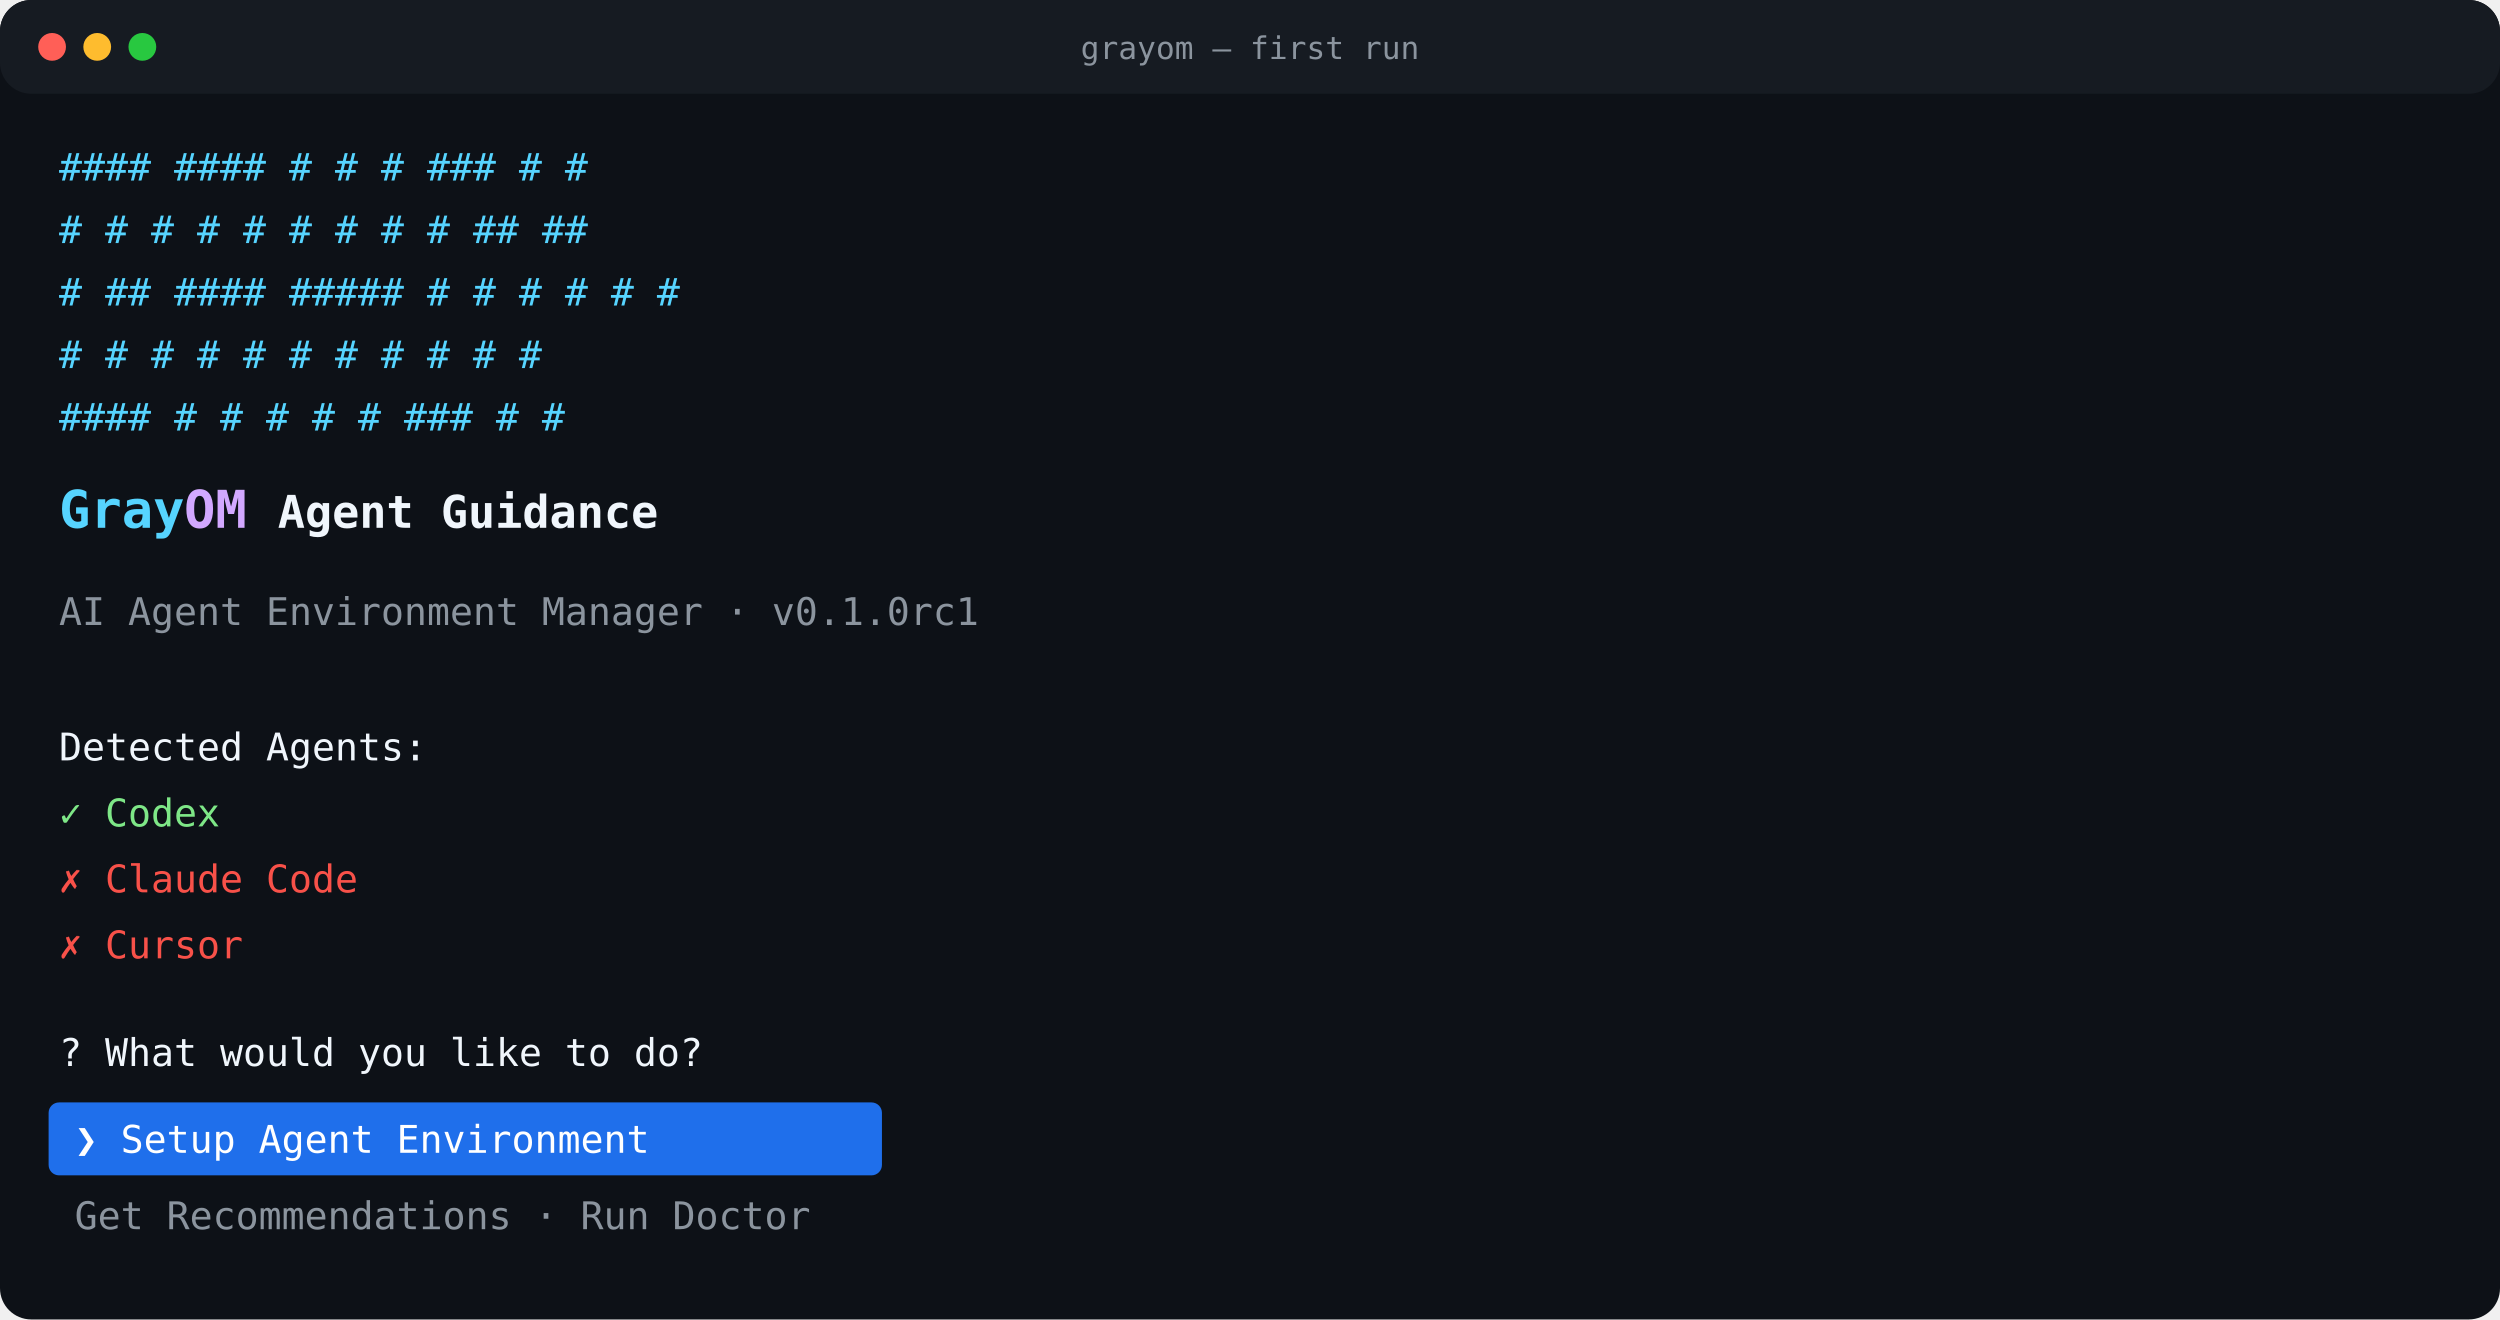
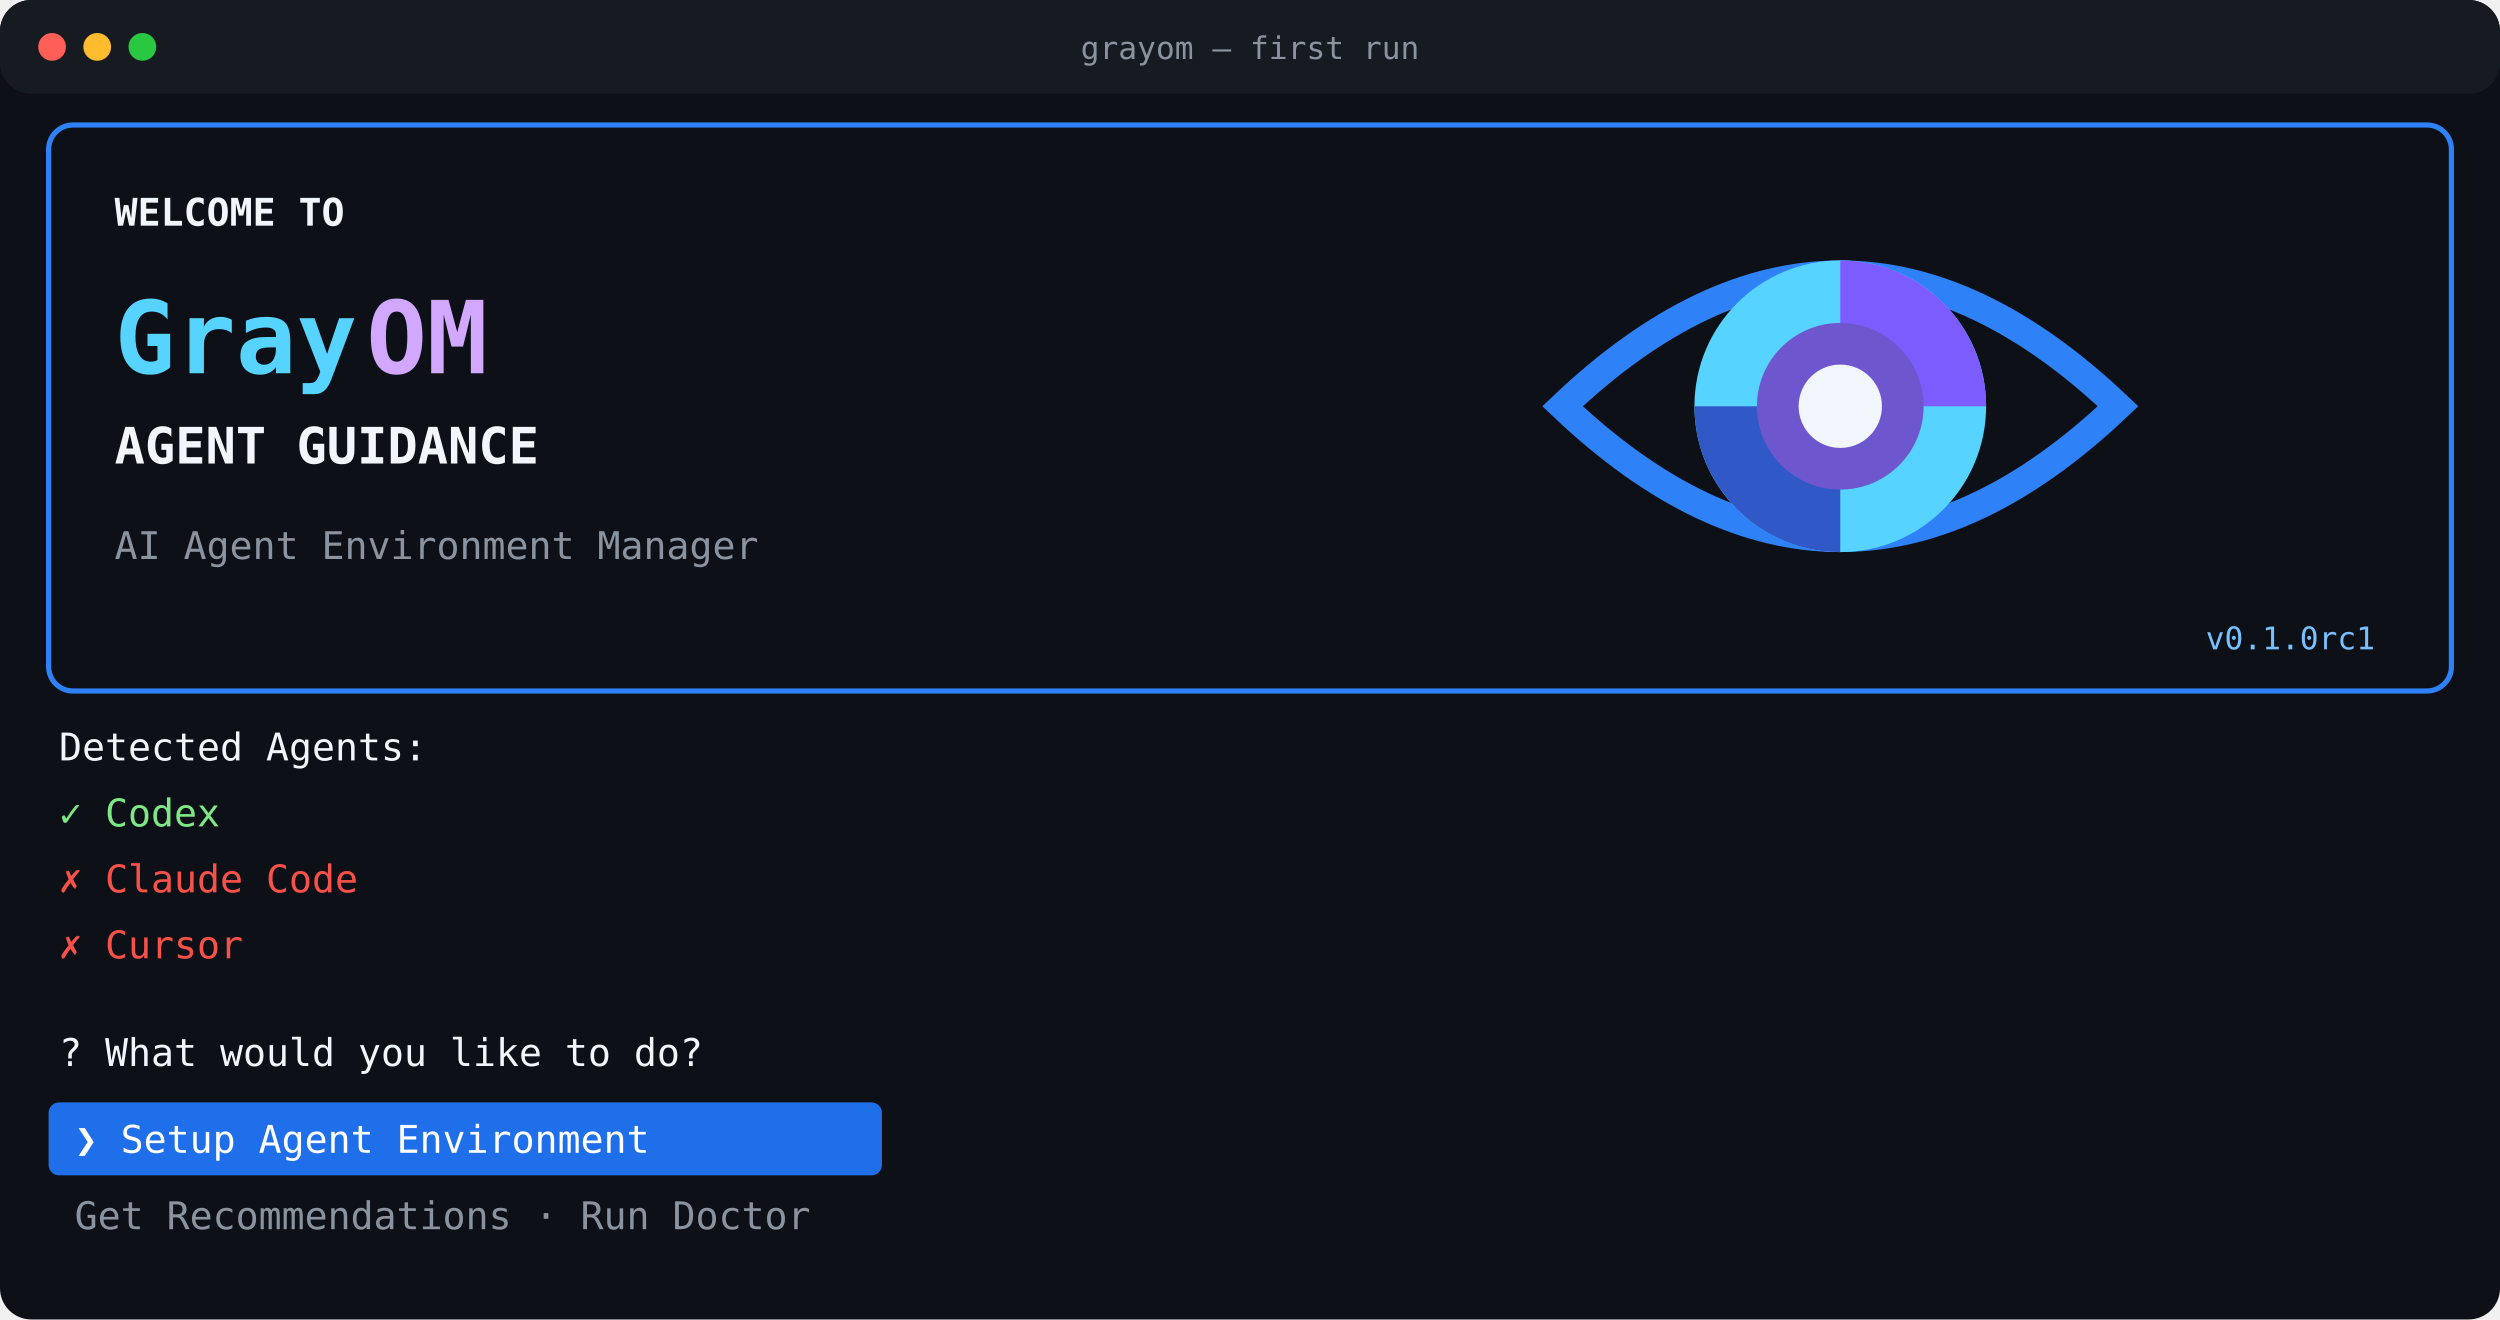
<svg xmlns="http://www.w3.org/2000/svg" width="1440" height="760" viewBox="0 0 1440 760">
  <rect width="1440" height="760" rx="18" fill="#0d1117" />
  <rect width="1440" height="54" rx="18" fill="#161b22" />
  <circle cx="30" cy="27" r="8" fill="#ff5f57" />
  <circle cx="56" cy="27" r="8" fill="#febc2e" />
  <circle cx="82" cy="27" r="8" fill="#28c840" />
-   <text x="720" y="34" text-anchor="middle" fill="#8b949e" font-family="DejaVu Sans Mono, monospace" font-size="18">grayom — first run</text>
-   <g font-family="DejaVu Sans Mono, monospace" font-size="22">
-     <text x="34" y="104" fill="#56d4ff">  ####   ####      #     #   #    ###    #   #</text>
-     <text x="34" y="140" fill="#56d4ff"> #       #   #    # #     # #    #   #   ## ##</text>
-     <text x="34" y="176" fill="#56d4ff"> #  ##   ####    #####     #     #     #  # # #</text>
-     <text x="34" y="212" fill="#56d4ff"> #   #   #  #    #   #     #      #   #   #   #</text>
-     <text x="34" y="248" fill="#56d4ff">  ####   #   #   #   #     #       ###    #   #</text>
-     <text x="34" y="304" fill="#56d4ff" font-size="30" font-weight="bold">Gray</text>
-     <text x="106" y="304" fill="#d2a8ff" font-size="30" font-weight="bold">OM</text>
-     <text x="160" y="304" fill="#f0f6fc" font-size="26" font-weight="bold">Agent Guidance</text>
-     <text x="34" y="360" fill="#8b949e">AI Agent Environment Manager · v0.1.0rc1</text>
-     <text x="34" y="438" fill="#f0f6fc">Detected Agents:</text>
+   <text x="720" y="34" text-anchor="middle" fill="#8b949e" font-family="DejaVu Sans Mono, monospace" font-size="18">grayom — first run</text>\n  <rect x="28" y="72" width="1384" height="326" rx="14" fill="#0d1117" stroke="#2f81f7" stroke-width="3" />
+   <text x="66" y="130" fill="#f0f6fc" font-family="DejaVu Sans Mono, monospace" font-size="22" font-weight="bold">WELCOME TO</text>
+   <text x="66" y="215" fill="#56d4ff" font-family="DejaVu Sans Mono, monospace" font-size="58" font-weight="bold">Gray</text>
+   <text x="211" y="215" fill="#d2a8ff" font-family="DejaVu Sans Mono, monospace" font-size="58" font-weight="bold">OM</text>
+   <text x="66" y="267" fill="#f0f6fc" font-family="DejaVu Sans Mono, monospace" font-size="29" font-weight="bold">AGENT GUIDANCE</text>
+   <text x="66" y="322" fill="#8b949e" font-family="DejaVu Sans Mono, monospace" font-size="22">AI Agent Environment Manager</text>
+   <text x="1368" y="374" text-anchor="end" fill="#79c0ff" font-family="DejaVu Sans Mono, monospace" font-size="18">v0.1.0rc1</text>
+   <path d="M 900 234 Q 1060 82 1220 234 Q 1060 386 900 234 Z" fill="#0d1117" stroke="#2f81f7" stroke-width="16" />
+   <circle cx="1060" cy="234" r="84" fill="#56d4ff" />
+   <path d="M 1060 150 A 84 84 0 0 1 1144 234 L 1060 234 Z" fill="#7c5cff" />
+   <path d="M 1060 318 A 84 84 0 0 1 976 234 L 1060 234 Z" fill="#3158c7" />
+   <circle cx="1060" cy="234" r="48" fill="#6e56cf" />
+   <circle cx="1060" cy="234" r="24" fill="#f0f6fc" />\n  <g font-family="DejaVu Sans Mono, monospace" font-size="22">\n    <text x="34" y="438" fill="#f0f6fc">Detected Agents:</text>
    <text x="34" y="476" fill="#7ee787">✓ Codex</text>
    <text x="34" y="514" fill="#f85149">✗ Claude Code</text>
    <text x="34" y="552" fill="#f85149">✗ Cursor</text>
    <text x="34" y="614" fill="#f0f6fc">? What would you like to do?</text>
    <rect x="28" y="635" width="480" height="42" rx="6" fill="#1f6feb" />
    <text x="43" y="664" fill="#ffffff">❯ Setup Agent Environment</text>
    <text x="43" y="708" fill="#8b949e">  Get Recommendations   ·   Run Doctor</text>
  </g>
</svg>
